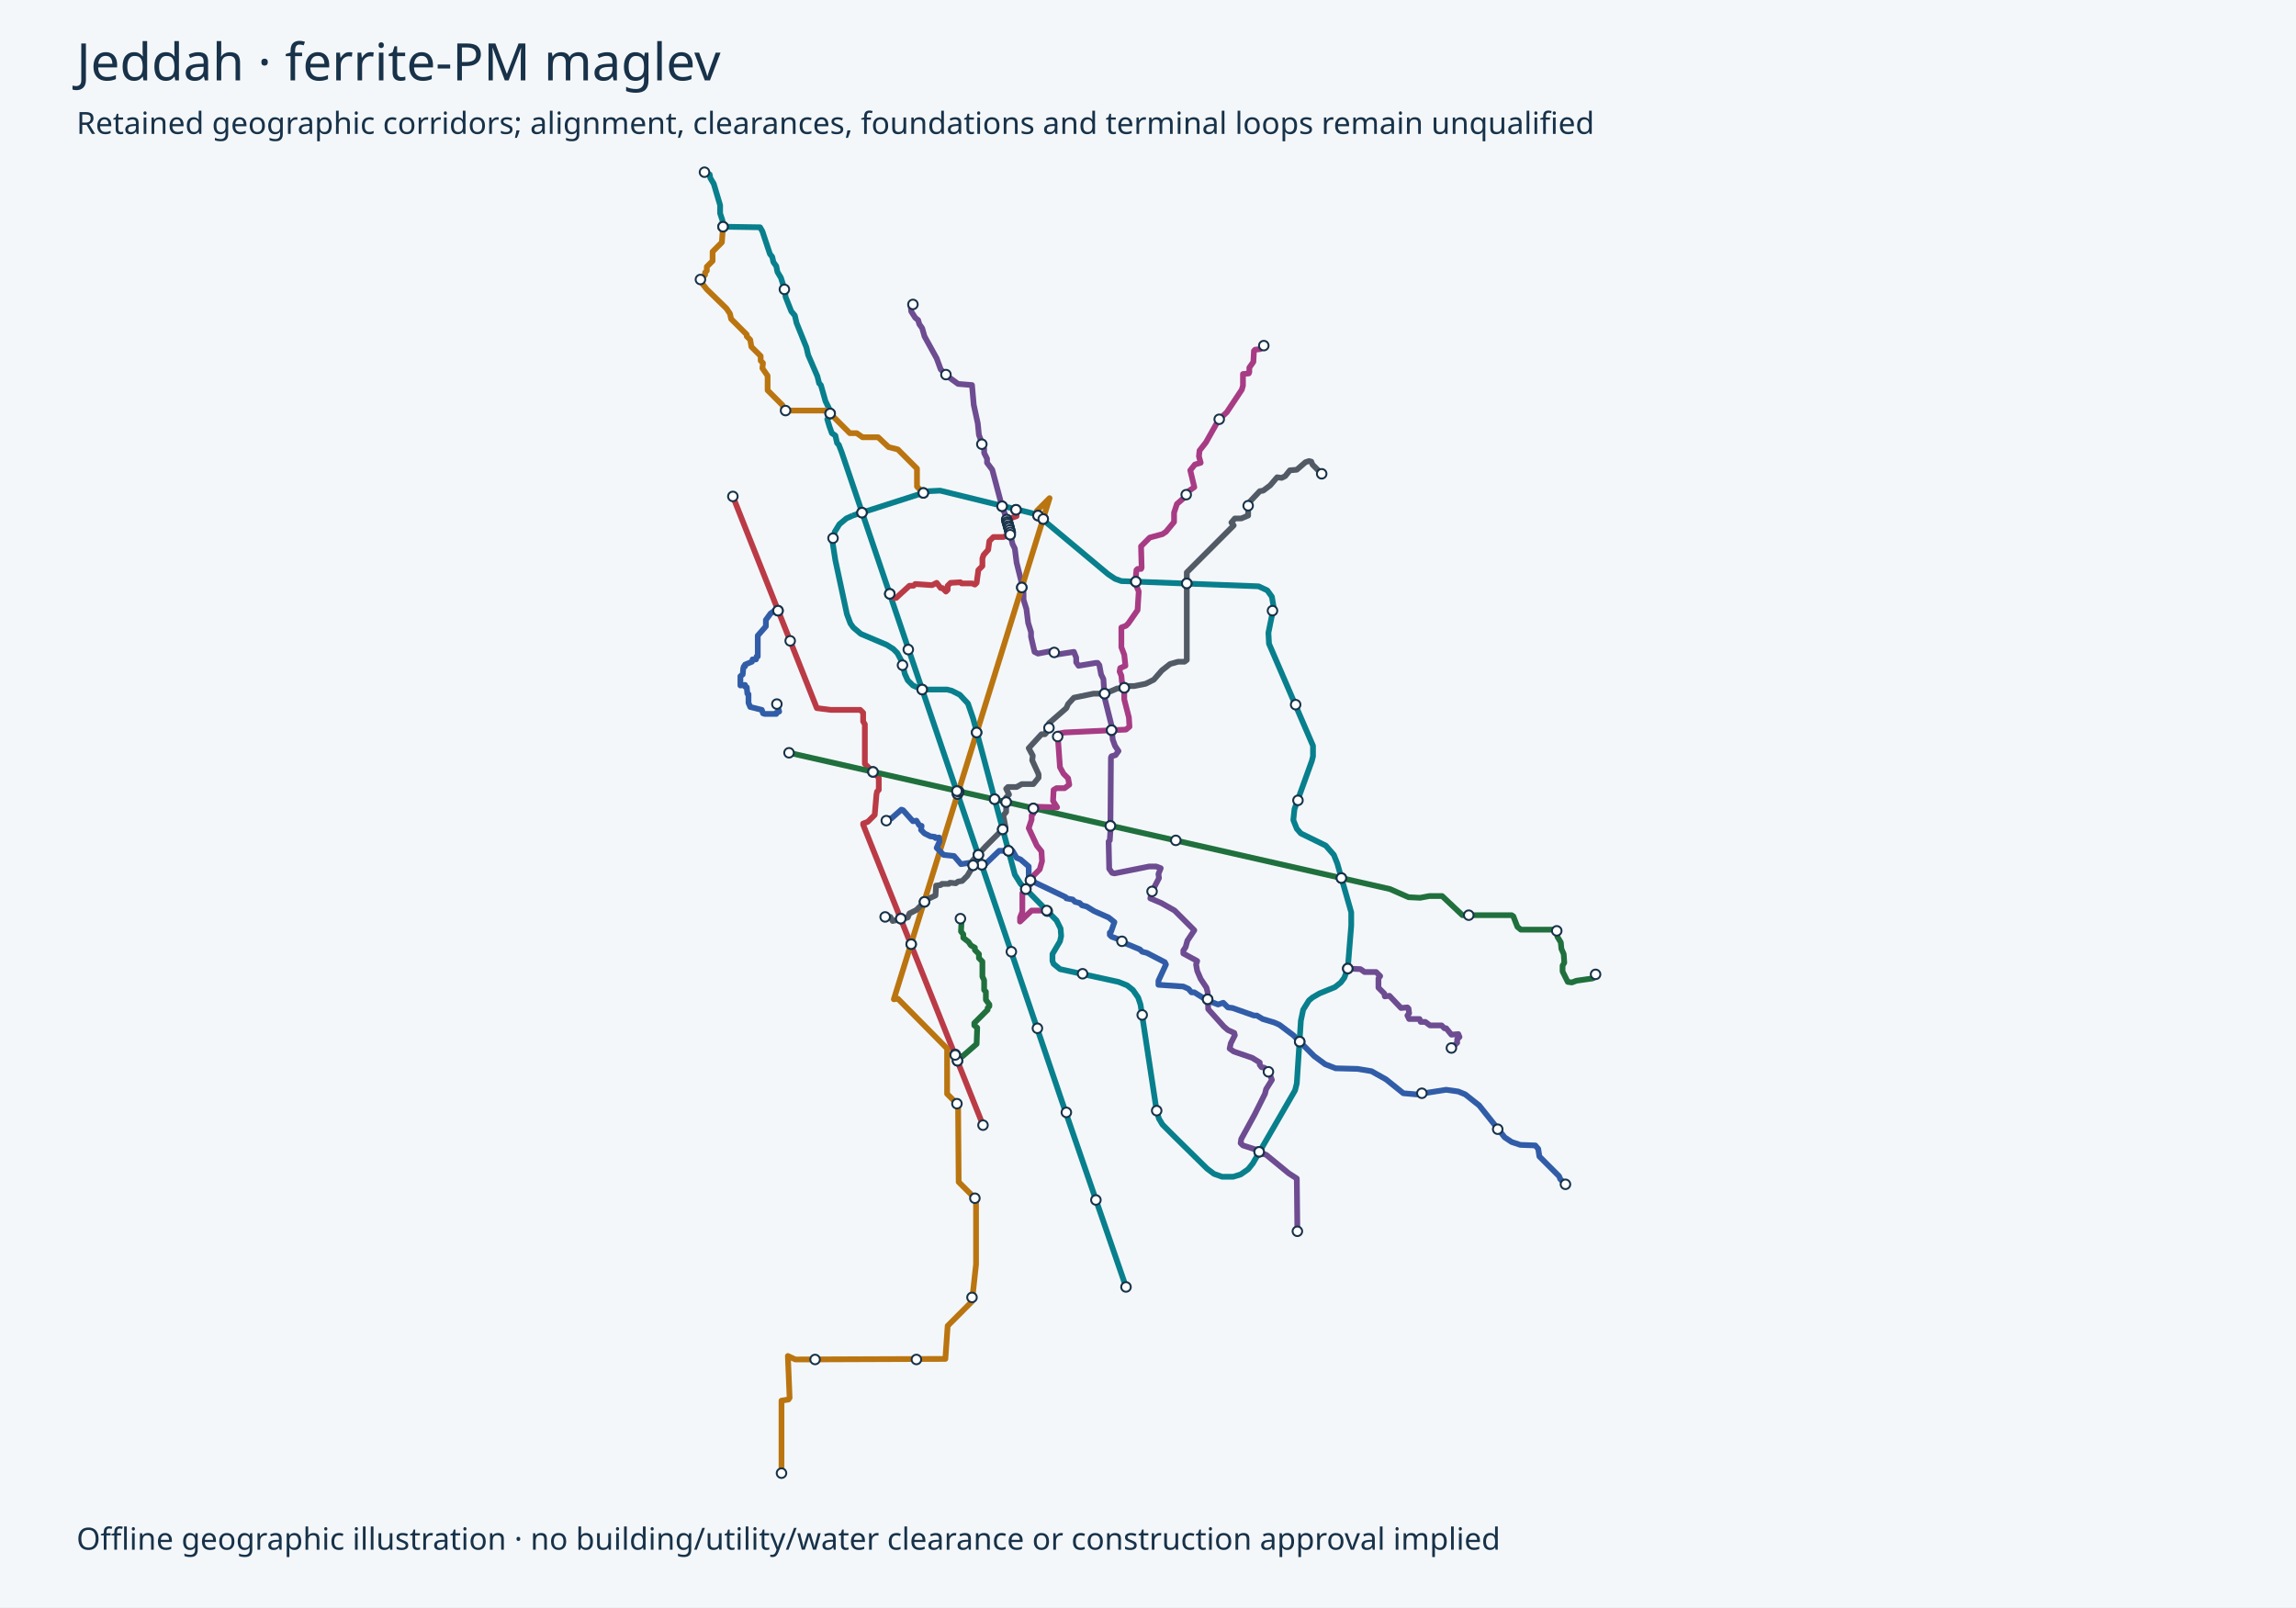
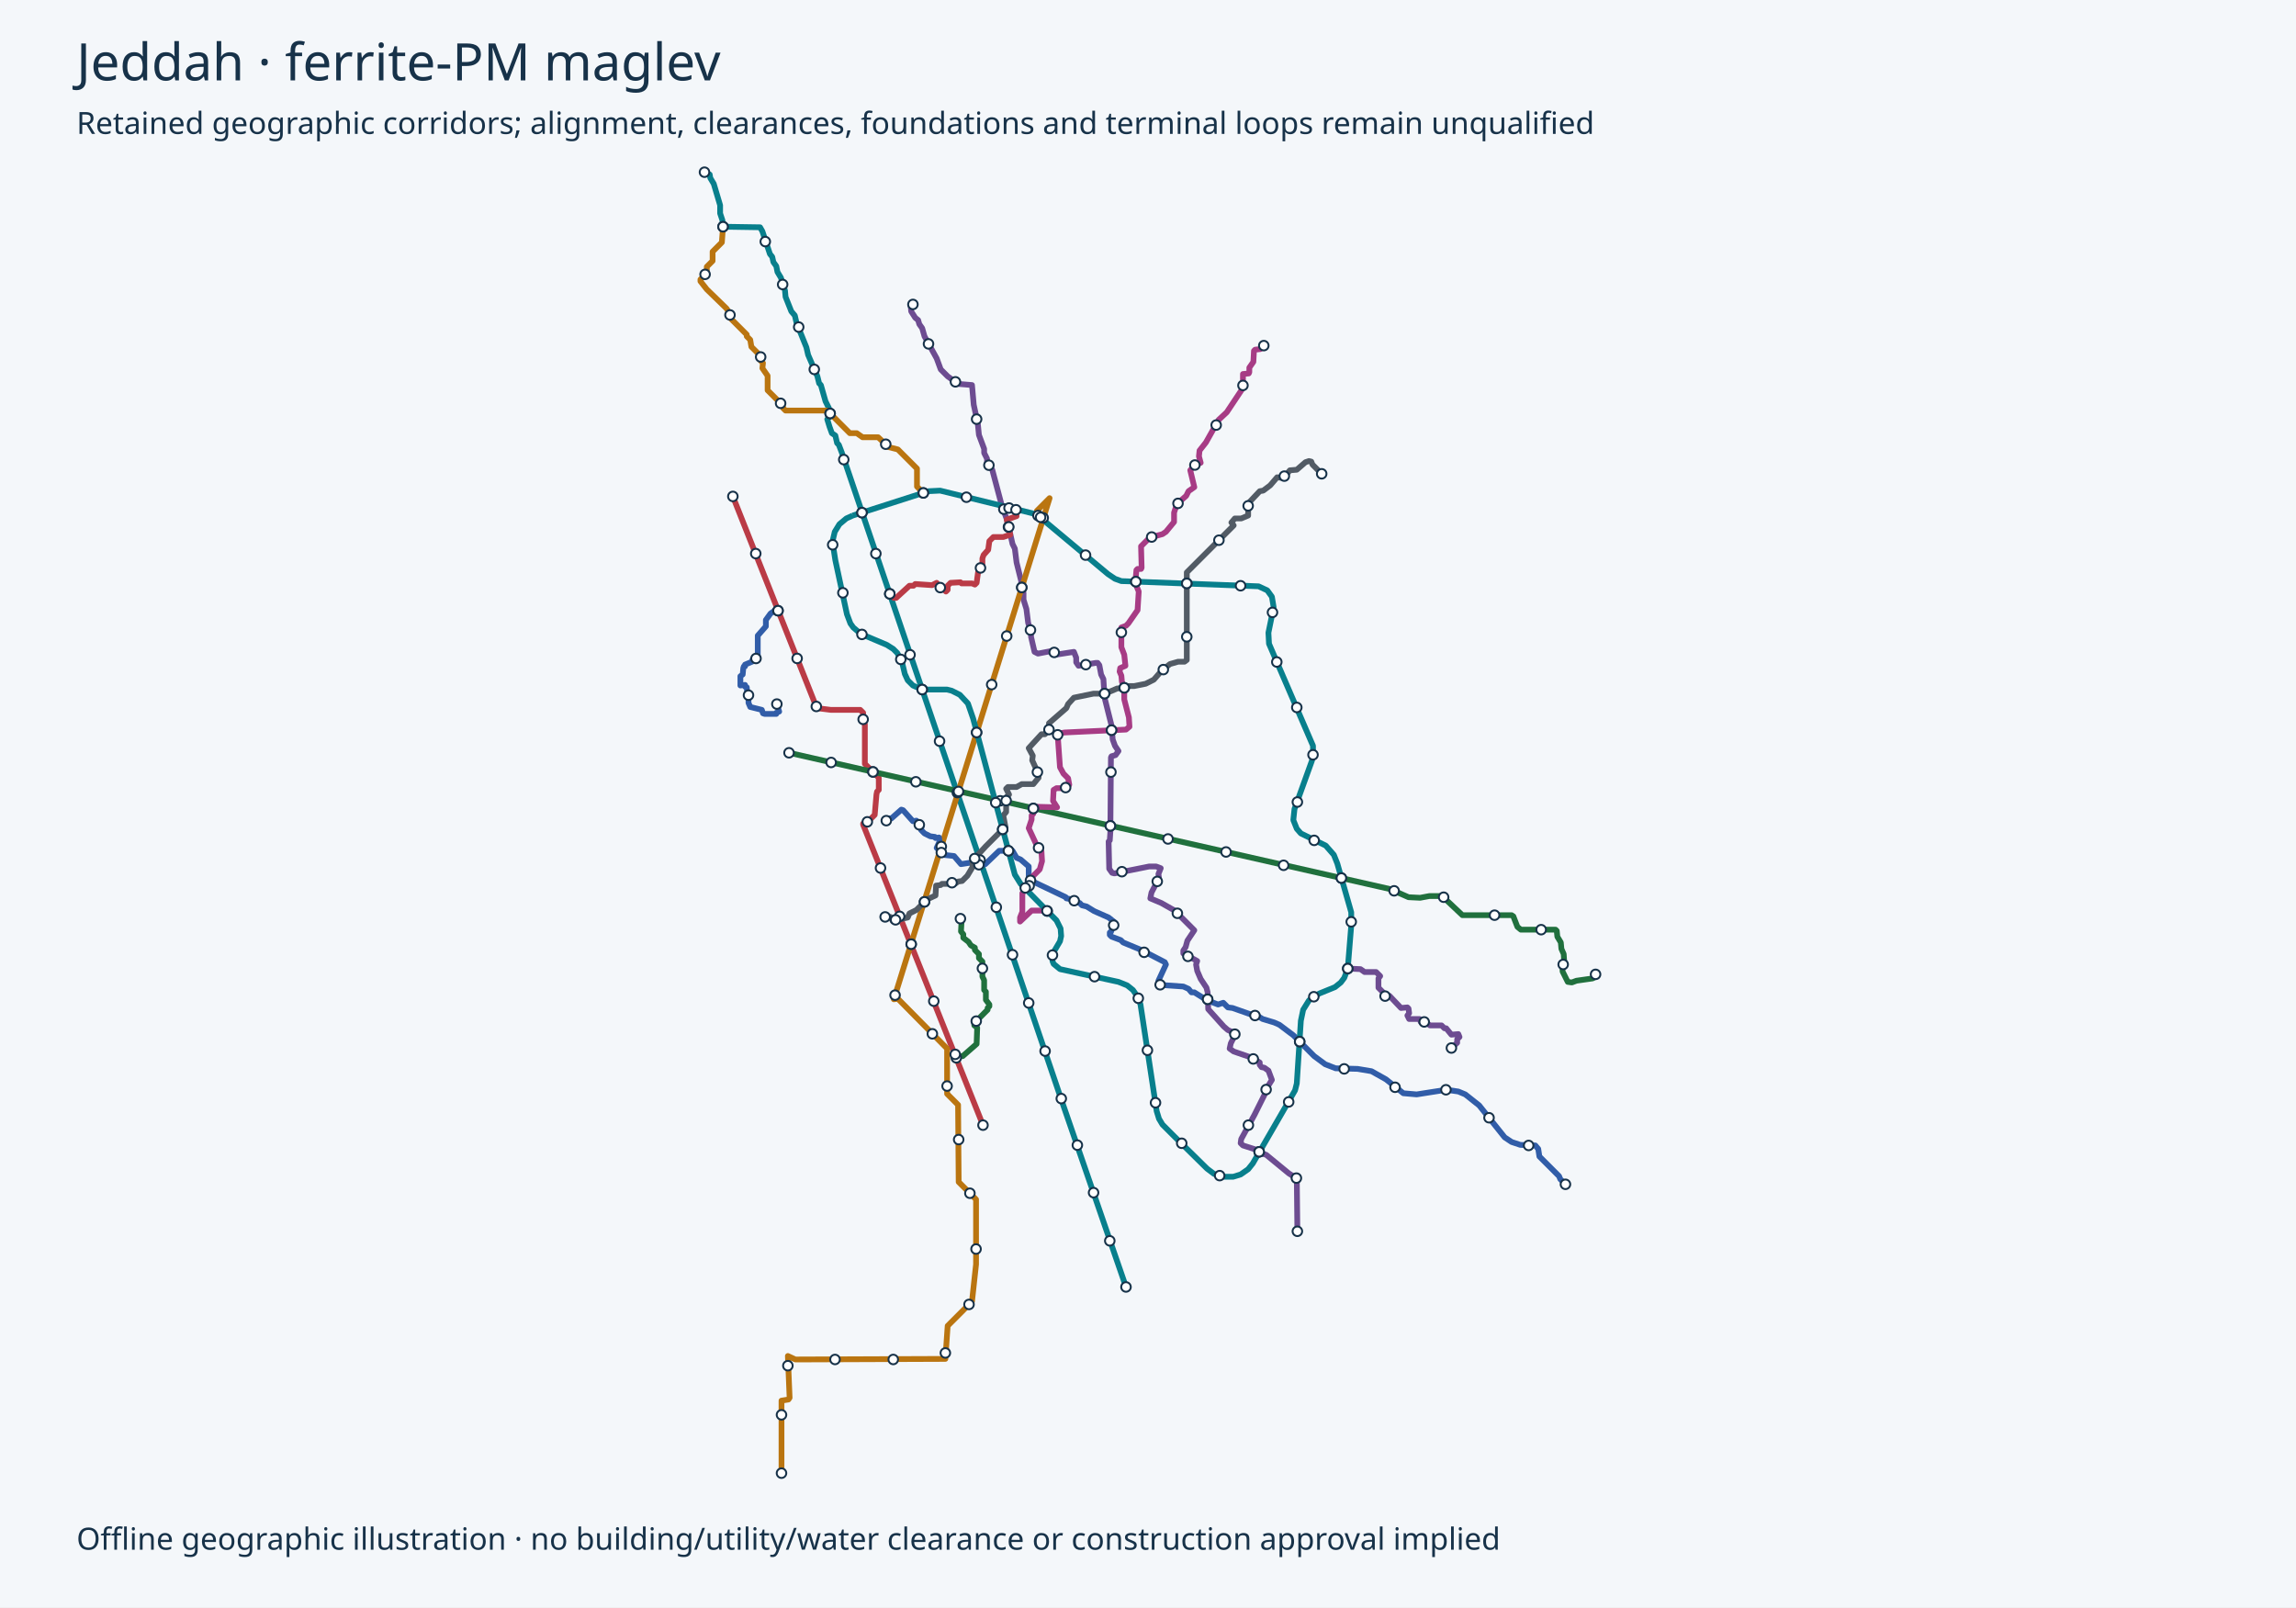
<svg xmlns="http://www.w3.org/2000/svg" width="1200" height="840" viewBox="0 0 1200 840" role="img">
  <rect width="1200" height="840" fill="#f4f7fa" />
  <g font-family="sans-serif" fill="#173249">
    <text x="40" y="42" font-size="27">Jeddah · ferrite-PM maglev</text>
    <text x="40" y="70" font-size="16">Retained geographic corridors; alignment, clearances, foundations and terminal loops remain unqualified</text>
  </g>
  <polyline points="588.50,672.68 554.91,575.37 439.92,236.43 438.41,232.49 437.50,231.58 436.59,227.64 434.78,226.42 433.57,223.09 432.36,219.15 433.87,217.63 433.26,213.39 431.45,209.75 429.03,201.26 428.12,200.35 427.21,196.71 422.37,185.50 421.46,181.56 416.32,168.82 415.41,164.88 413.59,162.76 410.57,155.18 410.27,151.85 408.15,145.18 406.33,142.14 405.73,139.11 404.21,136.99 403.61,134.26 402.40,132.75 398.46,120.92 397.25,118.80 377.89,118.50 377.58,115.16 376.37,111.52 376.37,107.28 373.04,96.06 371.23,93.03 370.93,91.21 368.20,90.00" stroke="#087f8c" fill="none" stroke-width="3" stroke-linejoin="round" />
  <polyline points="513.76,588.10 451.12,431.06 451.12,430.45 453.54,429.55 457.17,425.91 458.08,415.30 458.38,413.78 459.29,412.87 459.29,406.50 452.02,399.23 452.02,378.61 451.12,377.10 451.12,372.55 449.60,371.03 434.17,371.03 426.91,370.12 383.03,259.47" stroke="#ba3b46" fill="none" stroke-width="3" stroke-linejoin="round" />
  <polyline points="477.14,159.12 475.93,159.12 476.23,162.76 478.35,166.09 479.86,167.31 480.47,169.43 481.98,171.55 483.19,175.80 489.55,187.32 491.67,193.08 495.30,196.71 500.74,200.66 508.01,201.26 508.92,211.57 511.03,221.27 511.64,227.33 514.36,234.61 514.36,236.73 515.88,239.76 515.88,241.89 518.60,245.52 523.44,263.71 526.47,272.20 529.19,284.33 530.40,286.75 531.31,294.03 533.73,303.73 533.73,307.07 534.94,309.79 534.94,313.43 536.45,318.28 537.36,325.56 538.87,330.41 538.87,332.84 540.69,340.72 542.50,341.63 550.37,340.11 551.58,342.23 561.27,340.72 562.48,343.75 562.48,346.17 563.69,347.99 572.77,346.48 573.67,346.48 574.58,347.69 575.49,352.54 576.70,354.97 577.30,364.67 580.94,379.22 581.54,386.50 582.75,389.83 584.57,392.56 583.05,394.68 580.94,395.29 580.63,395.89 580.33,434.70 580.03,439.25 579.42,439.85 579.73,454.10 581.24,456.22 582.45,456.53 600.61,452.89 604.24,452.89 606.66,453.80 605.45,456.83 605.75,458.95 601.82,466.53 601.21,469.56 606.96,471.99 613.92,475.93 624.21,486.24 620.58,491.69 619.67,495.03 618.46,496.85 618.46,498.36 625.72,502.30 625.12,504.12 625.72,507.46 627.54,511.70 630.56,516.25 631.17,518.68 631.47,527.47 639.64,536.56 641.76,538.38 645.09,539.90 645.39,541.11 643.27,545.35 642.67,548.08 644.79,549.60 654.47,552.93 658.40,555.36 658.40,556.57 659.31,557.78 660.82,558.09 662.94,559.60 664.76,564.45 661.73,569.30 661.13,571.73 655.68,582.64 648.72,595.38 648.42,597.50 649.63,598.71 656.29,600.83 659.31,602.96 661.73,603.56 673.53,613.26 677.77,615.99 678.07,643.58" stroke="#6d4c91" fill="none" stroke-width="3" stroke-linejoin="round" />
  <polyline points="542.50,269.47 541.90,267.05 548.56,260.38 467.16,522.31 469.27,522.01 495.00,548.08 495.00,571.73 500.74,577.49 501.05,617.81 510.13,626.91 510.13,660.86 508.01,680.26 495.30,693.00 494.09,710.28 415.71,710.58 411.78,708.76 412.69,730.59 412.08,731.50 408.45,732.10 408.45,770.00" stroke="#ba7510" fill="none" stroke-width="3" stroke-linejoin="round" />
  <polyline points="833.92,509.28 833.92,510.49 832.40,511.40 823.93,512.61 821.51,513.52 819.39,513.22 816.67,507.76 816.67,504.73 817.57,503.21 817.27,498.67 816.06,495.94 815.76,492.60 813.94,489.57 813.64,486.54 813.04,485.93 794.88,485.93 793.06,484.42 790.95,478.96 790.04,478.35 764.32,478.35 753.72,468.35 747.07,468.35 742.23,469.26 736.17,468.96 726.49,464.71 412.38,393.47" stroke="#20703d" fill="none" stroke-width="3" stroke-linejoin="round" />
  <polyline points="818.18,619.02 815.46,616.30 814.85,614.78 804.56,604.47 803.96,600.53 802.44,598.71 794.58,598.41 790.04,596.89 786.41,594.47 773.09,577.79 765.83,572.03 762.20,570.52 755.84,569.61 740.41,572.03 733.45,571.43 724.37,564.15 716.81,559.91 709.54,558.69 698.04,558.39 692.60,556.27 686.85,552.02 675.95,541.11 668.69,535.65 665.97,534.44 659.92,532.62 656.89,530.80 655.38,530.80 644.18,526.86 641.76,526.56 639.34,524.13 636.62,525.04 632.68,523.53 631.47,522.31 629.05,521.71 624.21,518.68 622.70,518.68 621.18,516.86 618.46,515.64 605.45,514.73 605.45,512.61 609.38,504.12 608.78,502.91 599.39,498.06 596.97,497.45 595.76,496.24 586.99,492.60 585.78,491.39 580.94,489.57 580.03,488.66 580.03,487.45 580.63,487.15 582.45,481.99 579.42,479.57 571.86,476.23 567.92,473.81 565.50,473.20 564.29,471.99 561.87,471.38 560.66,470.17 557.33,469.56 557.03,468.96 538.57,460.16 537.66,459.26 537.66,452.89 533.43,449.25 531.31,448.34 529.19,444.70 522.23,444.70 514.97,451.68 510.43,452.59 508.92,452.59 508.01,450.77 502.26,451.68 498.63,447.43 493.18,446.83 489.55,443.19 491.06,439.85 490.76,437.73 488.94,438.03 488.64,437.43 486.22,437.12 483.19,435.61 481.38,433.79 481.68,431.67 480.47,431.36 478.96,428.94 477.14,429.24 472.00,423.48 471.09,423.18 465.94,427.73 464.43,427.73 463.22,428.94" stroke="#315da8" fill="none" stroke-width="3" stroke-linejoin="round" />
  <polyline points="660.52,180.65 658.71,182.47 655.98,182.77 655.38,183.37 655.07,189.14 652.96,192.17 652.96,194.59 652.65,195.20 649.63,195.50 649.63,201.56 649.02,203.69 641.15,215.51 636.92,219.45 630.26,231.28 626.93,235.52 626.63,238.55 627.54,241.89 624.51,242.80 622.09,245.83 624.21,254.62 621.18,256.74 619.97,259.17 615.13,263.41 613.62,267.96 613.62,272.81 609.38,277.96 607.57,279.18 600.91,280.99 596.37,285.54 596.67,296.76 596.37,297.37 594.55,297.37 593.95,297.97 593.65,301.31 593.65,305.55 595.16,309.19 594.55,318.89 589.71,325.86 588.50,327.08 586.08,327.98 586.08,338.29 587.59,342.23 588.20,347.99 585.47,349.21 585.17,351.03 586.08,353.15 586.38,356.48 587.59,358.60 587.59,365.58 590.01,374.98 590.32,379.83 588.50,381.34 556.42,382.86 553.10,383.46 552.79,384.07 554.00,401.05 555.82,404.38 558.24,406.81 558.85,410.14 556.42,411.96 552.19,411.96 550.67,412.87 550.37,418.63 552.49,421.97 540.69,421.66 540.08,422.27 540.08,425.30 539.18,426.21 539.18,428.33 537.66,432.88 541.90,441.98 544.32,445.01 544.62,450.16 543.41,454.40 539.78,458.04 538.27,460.47 538.27,462.59 534.33,466.83 534.33,476.54 533.12,479.57 533.12,481.69 539.18,475.93 547.65,475.93 547.35,476.23" stroke="#a73c85" fill="none" stroke-width="3" stroke-linejoin="round" />
  <polyline points="690.78,247.65 685.94,242.80 685.34,241.28 684.12,240.98 682.31,241.58 677.77,245.52 674.14,245.83 671.72,248.86 669.90,249.77 667.48,249.47 663.85,253.71 660.22,256.44 658.40,256.74 653.26,262.20 652.35,263.41 652.35,269.47 648.72,270.99 645.39,270.99 643.58,273.11 644.79,274.63 620.27,299.18 620.27,344.96 619.06,345.87 615.74,345.87 611.50,347.08 607.26,350.42 603.03,355.27 598.79,357.39 592.74,358.60 589.71,358.60 587.29,359.82 583.96,359.82 577.61,362.55 571.55,362.55 561.27,364.67 558.24,368.00 557.33,370.12 548.25,378.01 548.25,381.34 546.74,382.25 546.74,383.16 546.14,383.77 544.32,383.77 537.66,391.04 539.78,394.98 539.48,397.41 542.81,404.69 542.81,406.50 540.08,409.84 534.03,409.84 531.31,411.36 526.77,411.36 525.86,412.26 527.37,415.30 525.86,416.81 525.86,424.39 524.35,426.21 525.56,432.58 524.65,432.88 515.27,442.28 508.31,449.86 508.31,453.19 505.59,457.74 502.86,460.47 500.74,460.77 499.53,461.68 496.51,461.38 495.90,461.98 492.27,461.98 491.67,462.59 489.25,462.89 488.94,468.05 484.40,470.17 478.96,475.63 475.33,477.45 474.42,479.57 466.55,481.39 465.34,479.26 462.62,479.26" stroke="#525b65" fill="none" stroke-width="3" stroke-linejoin="round" />
  <polyline points="445.67,269.47 485.31,256.74 491.36,256.44 539.48,268.26 542.50,269.47 579.12,300.09 582.75,302.52 586.08,303.73 657.80,306.46 662.34,308.58 664.76,311.92 665.67,317.37 662.94,330.71 663.24,336.47 686.24,389.83 686.24,395.29 685.64,397.71 676.56,422.88 675.95,428.64 677.77,433.18 679.89,435.61 692.90,441.98 697.14,446.83 698.95,451.37 706.22,476.84 706.22,483.81 704.40,506.25 702.58,511.10 700.77,513.52 697.74,515.95 689.57,519.28 685.94,521.40 684.12,522.92 681.10,527.77 679.89,533.53 677.77,566.27 676.86,569.91 654.77,608.11 652.35,611.14 648.42,613.87 644.48,615.08 638.73,615.08 634.50,613.57 630.87,610.84 613.92,594.16 607.57,587.80 605.75,584.77 604.54,580.82 596.07,525.04 594.86,521.40 592.13,517.46 589.11,515.04 584.57,513.22 554.00,506.55 550.67,503.82 550.07,502.30 550.07,498.67 554.00,492.00 554.61,489.27 554.31,485.33 552.19,481.08 533.43,461.98 530.40,457.13 508.61,375.58 505.89,367.70 501.65,363.15 497.42,361.03 495.00,360.42 481.98,360.42 477.14,358.30 474.42,355.57 472.90,352.24 471.39,345.87 468.97,341.32 466.85,339.20 463.52,337.08 449.91,331.32 445.97,327.98 444.46,325.86 442.64,321.01 436.59,292.82 435.08,283.12 436.29,277.96 438.71,274.02 442.34,270.99 445.67,269.47" stroke="#087f8c" fill="none" stroke-width="3" stroke-linejoin="round" />
  <polyline points="531.01,266.44 531.31,269.78 526.16,271.60 527.98,279.48 524.35,280.69 519.20,280.69 517.09,282.81 516.48,287.36 514.06,290.09 513.45,291.91 513.45,295.85 511.34,297.97 510.43,304.64 509.52,305.55 508.01,304.94 502.56,304.94 501.96,304.34 496.81,304.64 495.30,306.16 495.30,308.28 494.39,309.19 492.57,307.37 491.67,307.37 489.55,304.64 487.13,305.85 478.35,305.25 477.44,306.16 475.33,306.16 468.37,312.52 467.16,312.52 465.04,310.40" stroke="#ba3b46" fill="none" stroke-width="3" stroke-linejoin="round" />
  <polyline points="704.40,506.25 711.06,506.55 713.18,508.07 719.23,508.07 721.35,510.19 720.44,511.40 720.44,516.25 723.46,519.28 723.77,520.80 726.19,520.49 732.24,526.86 735.57,526.56 736.17,527.16 736.48,529.59 735.57,530.80 736.48,532.62 741.92,532.62 742.53,534.14 744.95,534.14 747.37,535.96 753.42,535.96 754.94,537.47 755.84,537.47 758.57,540.81 762.20,540.50 762.80,542.02 761.59,543.23 761.59,545.05 758.57,547.78" stroke="#6d4c91" fill="none" stroke-width="3" stroke-linejoin="round" />
  <polyline points="377.89,118.50 377.28,126.68 372.44,131.53 372.44,136.38 369.41,139.42 369.41,141.54 368.51,142.45 368.51,143.66 366.08,146.09 366.08,147.00 369.41,151.24 379.70,161.24 381.52,163.97 382.12,166.70 390.29,174.89 390.29,175.80 392.11,177.61 392.71,181.25 397.56,186.10 397.56,188.53 398.77,189.74 398.46,192.47 401.19,196.41 401.19,203.99 409.05,211.87 409.36,213.39 410.57,214.60 432.36,214.60 444.16,226.42 447.79,226.42 450.81,228.55 458.98,228.55 464.43,233.70 469.27,234.91 479.26,244.92 479.26,254.32 482.59,257.65" stroke="#ba7510" fill="none" stroke-width="3" stroke-linejoin="round" />
  <polyline points="499.23,551.11 498.93,552.63 500.14,554.45 501.65,552.02 503.17,552.02 510.43,545.66 510.73,537.17 509.22,535.96 509.22,534.74 516.18,527.77 516.18,526.86 517.09,525.95 517.09,525.04 515.27,522.62 515.27,518.37 514.36,517.46 514.36,512.31 513.45,510.49 513.45,502.61 511.64,500.79 511.64,498.67 509.52,496.54 509.52,495.33 507.40,494.12 506.19,492.30 503.47,490.18 503.47,488.36 502.26,486.84 502.56,481.39 501.96,480.17" stroke="#20703d" fill="none" stroke-width="3" stroke-linejoin="round" />
  <polyline points="406.63,319.19 405.73,319.80 404.82,319.19 402.70,320.71 400.28,324.04 400.28,327.38 396.04,332.23 396.04,343.14 395.44,343.14 395.13,344.66 393.32,344.66 393.02,345.87 389.39,347.39 389.39,348.30 388.78,348.30 388.48,349.21 388.17,352.54 386.96,353.45 386.96,358.30 389.39,358.00 389.39,358.91 390.29,359.21 390.60,362.55 391.20,362.85 391.20,367.40 392.11,369.52 398.16,371.03 398.77,372.85 399.67,373.16 405.73,373.16 405.73,372.55 407.24,371.94 406.03,368.00" stroke="#315da8" fill="none" stroke-width="3" stroke-linejoin="round" />
  <circle cx="588.50" cy="672.68" r="2.5" fill="white" stroke="#173249" />
-   <circle cx="572.77" cy="627.21" r="2.5" fill="white" stroke="#173249" />
-   <circle cx="557.33" cy="581.43" r="2.5" fill="white" stroke="#173249" />
-   <circle cx="542.20" cy="537.47" r="2.5" fill="white" stroke="#173249" />
-   <circle cx="528.58" cy="497.45" r="2.5" fill="white" stroke="#173249" />
-   <circle cx="513.15" cy="451.98" r="2.5" fill="white" stroke="#173249" />
-   <circle cx="511.34" cy="446.83" r="2.5" fill="white" stroke="#173249" />
-   <circle cx="500.44" cy="414.99" r="2.5" fill="white" stroke="#173249" />
-   <circle cx="500.14" cy="413.48" r="2.5" fill="white" stroke="#173249" />
+   <circle cx="580.03" cy="648.56" r="2.5" fill="white" stroke="#173249" />
+   <circle cx="571.55" cy="623.38" r="2.5" fill="white" stroke="#173249" />
+   <circle cx="563.08" cy="598.55" r="2.5" fill="white" stroke="#173249" />
+   <circle cx="554.68" cy="574.22" r="2.5" fill="white" stroke="#173249" />
+   <circle cx="546.22" cy="549.38" r="2.5" fill="white" stroke="#173249" />
+   <circle cx="537.66" cy="524.23" r="2.5" fill="white" stroke="#173249" />
+   <circle cx="529.19" cy="499.04" r="2.5" fill="white" stroke="#173249" />
+   <circle cx="520.72" cy="474.21" r="2.5" fill="white" stroke="#173249" />
+   <circle cx="512.24" cy="449.55" r="2.5" fill="white" stroke="#173249" />
+   <circle cx="500.34" cy="414.29" r="2.5" fill="white" stroke="#173249" />
+   <circle cx="491.06" cy="387.40" r="2.5" fill="white" stroke="#173249" />
  <circle cx="481.98" cy="360.42" r="2.5" fill="white" stroke="#173249" />
-   <circle cx="474.72" cy="339.51" r="2.5" fill="white" stroke="#173249" />
+   <circle cx="475.63" cy="342.23" r="2.5" fill="white" stroke="#173249" />
  <circle cx="465.04" cy="310.40" r="2.5" fill="white" stroke="#173249" />
+   <circle cx="457.77" cy="289.36" r="2.5" fill="white" stroke="#173249" />
  <circle cx="450.51" cy="267.96" r="2.5" fill="white" stroke="#173249" />
+   <circle cx="440.99" cy="240.23" r="2.5" fill="white" stroke="#173249" />
  <circle cx="433.87" cy="216.12" r="2.5" fill="white" stroke="#173249" />
-   <circle cx="409.96" cy="151.24" r="2.5" fill="white" stroke="#173249" />
+   <circle cx="425.58" cy="193.08" r="2.5" fill="white" stroke="#173249" />
+   <circle cx="417.44" cy="170.95" r="2.5" fill="white" stroke="#173249" />
+   <circle cx="409.05" cy="148.70" r="2.5" fill="white" stroke="#173249" />
+   <circle cx="399.98" cy="126.27" r="2.5" fill="white" stroke="#173249" />
  <circle cx="377.89" cy="118.50" r="2.5" fill="white" stroke="#173249" />
  <circle cx="368.20" cy="90.00" r="2.5" fill="white" stroke="#173249" />
-   <circle cx="531.01" cy="266.44" r="2.5" fill="white" stroke="#173249" />
-   <circle cx="526.16" cy="271.60" r="2.5" fill="white" stroke="#173249" />
-   <circle cx="526.47" cy="272.81" r="2.5" fill="white" stroke="#173249" />
-   <circle cx="526.77" cy="273.72" r="2.5" fill="white" stroke="#173249" />
-   <circle cx="527.07" cy="274.93" r="2.5" fill="white" stroke="#173249" />
-   <circle cx="527.37" cy="275.84" r="2.5" fill="white" stroke="#173249" />
-   <circle cx="527.68" cy="277.05" r="2.5" fill="white" stroke="#173249" />
-   <circle cx="527.98" cy="278.27" r="2.5" fill="white" stroke="#173249" />
-   <circle cx="527.98" cy="279.48" r="2.5" fill="white" stroke="#173249" />
-   <circle cx="465.04" cy="310.40" r="2.5" fill="white" stroke="#173249" />
-   <circle cx="704.40" cy="506.25" r="2.5" fill="white" stroke="#173249" />
-   <circle cx="758.57" cy="547.78" r="2.5" fill="white" stroke="#173249" />
-   <circle cx="377.89" cy="118.50" r="2.5" fill="white" stroke="#173249" />
-   <circle cx="366.08" cy="146.09" r="2.5" fill="white" stroke="#173249" />
-   <circle cx="410.57" cy="214.60" r="2.5" fill="white" stroke="#173249" />
-   <circle cx="433.87" cy="216.12" r="2.5" fill="white" stroke="#173249" />
-   <circle cx="482.59" cy="257.65" r="2.5" fill="white" stroke="#173249" />
-   <circle cx="499.23" cy="551.11" r="2.5" fill="white" stroke="#173249" />
-   <circle cx="500.44" cy="554.45" r="2.5" fill="white" stroke="#173249" />
-   <circle cx="501.96" cy="480.17" r="2.5" fill="white" stroke="#173249" />
+   <circle cx="513.76" cy="588.10" r="2.5" fill="white" stroke="#173249" />
+   <circle cx="499.80" cy="552.90" r="2.5" fill="white" stroke="#173249" />
+   <circle cx="488.04" cy="523.29" r="2.5" fill="white" stroke="#173249" />
+   <circle cx="476.23" cy="493.51" r="2.5" fill="white" stroke="#173249" />
+   <circle cx="470.18" cy="478.96" r="2.5" fill="white" stroke="#173249" />
+   <circle cx="460.20" cy="453.70" r="2.5" fill="white" stroke="#173249" />
+   <circle cx="453.31" cy="429.55" r="2.5" fill="white" stroke="#173249" />
+   <circle cx="456.26" cy="403.47" r="2.5" fill="white" stroke="#173249" />
+   <circle cx="451.12" cy="375.99" r="2.5" fill="white" stroke="#173249" />
+   <circle cx="426.65" cy="369.26" r="2.5" fill="white" stroke="#173249" />
+   <circle cx="416.62" cy="344.15" r="2.5" fill="white" stroke="#173249" />
  <circle cx="406.63" cy="319.19" r="2.5" fill="white" stroke="#173249" />
-   <circle cx="406.03" cy="368.00" r="2.5" fill="white" stroke="#173249" />
-   <circle cx="513.76" cy="588.10" r="2.5" fill="white" stroke="#173249" />
-   <circle cx="500.44" cy="554.45" r="2.5" fill="white" stroke="#173249" />
-   <circle cx="499.23" cy="551.42" r="2.5" fill="white" stroke="#173249" />
-   <circle cx="476.23" cy="493.51" r="2.5" fill="white" stroke="#173249" />
-   <circle cx="470.79" cy="480.17" r="2.5" fill="white" stroke="#173249" />
-   <circle cx="456.26" cy="403.47" r="2.5" fill="white" stroke="#173249" />
-   <circle cx="412.99" cy="334.96" r="2.5" fill="white" stroke="#173249" />
-   <circle cx="406.63" cy="319.19" r="2.5" fill="white" stroke="#173249" />
+   <circle cx="395.00" cy="289.35" r="2.5" fill="white" stroke="#173249" />
  <circle cx="383.03" cy="259.47" r="2.5" fill="white" stroke="#173249" />
  <circle cx="477.14" cy="159.12" r="2.5" fill="white" stroke="#173249" />
-   <circle cx="513.15" cy="232.18" r="2.5" fill="white" stroke="#173249" />
-   <circle cx="523.74" cy="264.62" r="2.5" fill="white" stroke="#173249" />
-   <circle cx="526.16" cy="271.60" r="2.5" fill="white" stroke="#173249" />
-   <circle cx="526.47" cy="272.81" r="2.5" fill="white" stroke="#173249" />
-   <circle cx="526.77" cy="273.72" r="2.5" fill="white" stroke="#173249" />
-   <circle cx="527.07" cy="274.93" r="2.5" fill="white" stroke="#173249" />
-   <circle cx="527.37" cy="275.84" r="2.5" fill="white" stroke="#173249" />
-   <circle cx="527.68" cy="277.05" r="2.5" fill="white" stroke="#173249" />
-   <circle cx="527.98" cy="278.27" r="2.5" fill="white" stroke="#173249" />
-   <circle cx="527.98" cy="279.48" r="2.5" fill="white" stroke="#173249" />
+   <circle cx="485.28" cy="179.74" r="2.5" fill="white" stroke="#173249" />
+   <circle cx="499.36" cy="199.58" r="2.5" fill="white" stroke="#173249" />
+   <circle cx="510.43" cy="219.08" r="2.5" fill="white" stroke="#173249" />
+   <circle cx="516.85" cy="243.16" r="2.5" fill="white" stroke="#173249" />
+   <circle cx="524.65" cy="266.14" r="2.5" fill="white" stroke="#173249" />
+   <circle cx="527.07" cy="275.46" r="2.5" fill="white" stroke="#173249" />
  <circle cx="534.03" cy="307.07" r="2.5" fill="white" stroke="#173249" />
-   <circle cx="550.98" cy="341.02" r="2.5" fill="white" stroke="#173249" />
+   <circle cx="538.57" cy="329.31" r="2.5" fill="white" stroke="#173249" />
+   <circle cx="550.98" cy="341.01" r="2.5" fill="white" stroke="#173249" />
+   <circle cx="567.50" cy="347.39" r="2.5" fill="white" stroke="#173249" />
  <circle cx="577.30" cy="362.55" r="2.5" fill="white" stroke="#173249" />
  <circle cx="580.94" cy="381.65" r="2.5" fill="white" stroke="#173249" />
+   <circle cx="580.63" cy="403.56" r="2.5" fill="white" stroke="#173249" />
  <circle cx="580.33" cy="431.67" r="2.5" fill="white" stroke="#173249" />
-   <circle cx="602.12" cy="465.93" r="2.5" fill="white" stroke="#173249" />
+   <circle cx="586.36" cy="455.62" r="2.5" fill="white" stroke="#173249" />
+   <circle cx="604.84" cy="460.69" r="2.5" fill="white" stroke="#173249" />
+   <circle cx="615.35" cy="477.37" r="2.5" fill="white" stroke="#173249" />
+   <circle cx="620.85" cy="499.88" r="2.5" fill="white" stroke="#173249" />
  <circle cx="631.17" cy="522.31" r="2.5" fill="white" stroke="#173249" />
-   <circle cx="662.94" cy="560.21" r="2.5" fill="white" stroke="#173249" />
+   <circle cx="645.39" cy="540.56" r="2.5" fill="white" stroke="#173249" />
+   <circle cx="655.02" cy="553.49" r="2.5" fill="white" stroke="#173249" />
+   <circle cx="661.73" cy="569.51" r="2.5" fill="white" stroke="#173249" />
+   <circle cx="652.47" cy="588.10" r="2.5" fill="white" stroke="#173249" />
  <circle cx="658.10" cy="602.05" r="2.5" fill="white" stroke="#173249" />
+   <circle cx="677.56" cy="615.78" r="2.5" fill="white" stroke="#173249" />
  <circle cx="678.07" cy="643.58" r="2.5" fill="white" stroke="#173249" />
  <circle cx="542.50" cy="269.47" r="2.5" fill="white" stroke="#173249" />
-   <circle cx="545.23" cy="271.29" r="2.5" fill="white" stroke="#173249" />
+   <circle cx="545.23" cy="270.69" r="2.5" fill="white" stroke="#173249" />
  <circle cx="534.03" cy="307.07" r="2.5" fill="white" stroke="#173249" />
+   <circle cx="526.16" cy="332.45" r="2.5" fill="white" stroke="#173249" />
+   <circle cx="518.30" cy="357.83" r="2.5" fill="white" stroke="#173249" />
  <circle cx="510.43" cy="382.86" r="2.5" fill="white" stroke="#173249" />
-   <circle cx="501.05" cy="413.78" r="2.5" fill="white" stroke="#173249" />
-   <circle cx="500.44" cy="414.99" r="2.5" fill="white" stroke="#173249" />
+   <circle cx="500.74" cy="414.08" r="2.5" fill="white" stroke="#173249" />
+   <circle cx="491.97" cy="442.47" r="2.5" fill="white" stroke="#173249" />
  <circle cx="483.19" cy="471.38" r="2.5" fill="white" stroke="#173249" />
  <circle cx="476.23" cy="493.51" r="2.5" fill="white" stroke="#173249" />
-   <circle cx="500.14" cy="576.88" r="2.5" fill="white" stroke="#173249" />
-   <circle cx="509.52" cy="626.30" r="2.5" fill="white" stroke="#173249" />
-   <circle cx="508.01" cy="678.14" r="2.5" fill="white" stroke="#173249" />
-   <circle cx="478.96" cy="710.58" r="2.5" fill="white" stroke="#173249" />
-   <circle cx="426.00" cy="710.58" r="2.5" fill="white" stroke="#173249" />
+   <circle cx="467.80" cy="520.15" r="2.5" fill="white" stroke="#173249" />
+   <circle cx="487.29" cy="540.36" r="2.5" fill="white" stroke="#173249" />
+   <circle cx="495.00" cy="567.66" r="2.5" fill="white" stroke="#173249" />
+   <circle cx="501.05" cy="595.64" r="2.5" fill="white" stroke="#173249" />
+   <circle cx="506.92" cy="623.69" r="2.5" fill="white" stroke="#173249" />
+   <circle cx="510.13" cy="652.85" r="2.5" fill="white" stroke="#173249" />
+   <circle cx="506.46" cy="681.81" r="2.5" fill="white" stroke="#173249" />
+   <circle cx="494.09" cy="707.17" r="2.5" fill="white" stroke="#173249" />
+   <circle cx="466.86" cy="710.58" r="2.5" fill="white" stroke="#173249" />
+   <circle cx="436.42" cy="710.58" r="2.5" fill="white" stroke="#173249" />
+   <circle cx="411.78" cy="713.83" r="2.5" fill="white" stroke="#173249" />
+   <circle cx="408.45" cy="739.51" r="2.5" fill="white" stroke="#173249" />
  <circle cx="408.45" cy="770.00" r="2.5" fill="white" stroke="#173249" />
  <circle cx="833.92" cy="509.28" r="2.5" fill="white" stroke="#173249" />
-   <circle cx="813.64" cy="486.54" r="2.5" fill="white" stroke="#173249" />
-   <circle cx="767.64" cy="478.35" r="2.5" fill="white" stroke="#173249" />
+   <circle cx="816.99" cy="504.12" r="2.5" fill="white" stroke="#173249" />
+   <circle cx="805.48" cy="485.93" r="2.5" fill="white" stroke="#173249" />
+   <circle cx="781.13" cy="478.35" r="2.5" fill="white" stroke="#173249" />
+   <circle cx="754.52" cy="468.96" r="2.5" fill="white" stroke="#173249" />
+   <circle cx="728.64" cy="465.62" r="2.5" fill="white" stroke="#173249" />
  <circle cx="701.07" cy="458.95" r="2.5" fill="white" stroke="#173249" />
-   <circle cx="614.53" cy="439.25" r="2.5" fill="white" stroke="#173249" />
+   <circle cx="670.87" cy="452.28" r="2.5" fill="white" stroke="#173249" />
+   <circle cx="640.79" cy="445.31" r="2.5" fill="white" stroke="#173249" />
+   <circle cx="610.46" cy="438.51" r="2.5" fill="white" stroke="#173249" />
  <circle cx="580.33" cy="431.67" r="2.5" fill="white" stroke="#173249" />
  <circle cx="540.08" cy="422.57" r="2.5" fill="white" stroke="#173249" />
-   <circle cx="525.86" cy="419.24" r="2.5" fill="white" stroke="#173249" />
-   <circle cx="519.81" cy="417.72" r="2.5" fill="white" stroke="#173249" />
-   <circle cx="501.05" cy="413.78" r="2.5" fill="white" stroke="#173249" />
-   <circle cx="500.14" cy="413.48" r="2.5" fill="white" stroke="#173249" />
+   <circle cx="522.76" cy="418.56" r="2.5" fill="white" stroke="#173249" />
+   <circle cx="500.95" cy="413.68" r="2.5" fill="white" stroke="#173249" />
+   <circle cx="478.67" cy="408.63" r="2.5" fill="white" stroke="#173249" />
  <circle cx="456.26" cy="403.47" r="2.5" fill="white" stroke="#173249" />
+   <circle cx="434.39" cy="398.53" r="2.5" fill="white" stroke="#173249" />
  <circle cx="412.38" cy="393.47" r="2.5" fill="white" stroke="#173249" />
  <circle cx="818.18" cy="619.02" r="2.5" fill="white" stroke="#173249" />
-   <circle cx="782.78" cy="590.22" r="2.5" fill="white" stroke="#173249" />
-   <circle cx="743.13" cy="571.43" r="2.5" fill="white" stroke="#173249" />
+   <circle cx="798.94" cy="598.71" r="2.5" fill="white" stroke="#173249" />
+   <circle cx="778.24" cy="584.23" r="2.5" fill="white" stroke="#173249" />
+   <circle cx="755.72" cy="569.61" r="2.5" fill="white" stroke="#173249" />
+   <circle cx="729.12" cy="568.30" r="2.5" fill="white" stroke="#173249" />
+   <circle cx="702.53" cy="558.69" r="2.5" fill="white" stroke="#173249" />
  <circle cx="679.28" cy="544.44" r="2.5" fill="white" stroke="#173249" />
+   <circle cx="655.92" cy="530.80" r="2.5" fill="white" stroke="#173249" />
  <circle cx="631.17" cy="522.31" r="2.5" fill="white" stroke="#173249" />
-   <circle cx="586.38" cy="492.00" r="2.5" fill="white" stroke="#173249" />
+   <circle cx="606.35" cy="514.73" r="2.5" fill="white" stroke="#173249" />
+   <circle cx="597.97" cy="497.76" r="2.5" fill="white" stroke="#173249" />
+   <circle cx="582.06" cy="483.60" r="2.5" fill="white" stroke="#173249" />
+   <circle cx="561.43" cy="470.78" r="2.5" fill="white" stroke="#173249" />
  <circle cx="538.57" cy="460.16" r="2.5" fill="white" stroke="#173249" />
  <circle cx="527.07" cy="444.70" r="2.5" fill="white" stroke="#173249" />
-   <circle cx="513.15" cy="451.98" r="2.5" fill="white" stroke="#173249" />
-   <circle cx="508.61" cy="452.28" r="2.5" fill="white" stroke="#173249" />
+   <circle cx="511.64" cy="451.98" r="2.5" fill="white" stroke="#173249" />
+   <circle cx="491.99" cy="445.63" r="2.5" fill="white" stroke="#173249" />
+   <circle cx="480.47" cy="431.09" r="2.5" fill="white" stroke="#173249" />
  <circle cx="463.22" cy="428.94" r="2.5" fill="white" stroke="#173249" />
  <circle cx="660.52" cy="180.65" r="2.5" fill="white" stroke="#173249" />
-   <circle cx="637.22" cy="219.15" r="2.5" fill="white" stroke="#173249" />
-   <circle cx="619.97" cy="258.56" r="2.5" fill="white" stroke="#173249" />
+   <circle cx="649.63" cy="201.45" r="2.5" fill="white" stroke="#173249" />
+   <circle cx="635.64" cy="222.18" r="2.5" fill="white" stroke="#173249" />
+   <circle cx="624.51" cy="243.06" r="2.5" fill="white" stroke="#173249" />
+   <circle cx="615.68" cy="263.11" r="2.5" fill="white" stroke="#173249" />
+   <circle cx="601.92" cy="280.69" r="2.5" fill="white" stroke="#173249" />
  <circle cx="593.65" cy="304.03" r="2.5" fill="white" stroke="#173249" />
+   <circle cx="586.08" cy="330.53" r="2.5" fill="white" stroke="#173249" />
  <circle cx="587.59" cy="359.51" r="2.5" fill="white" stroke="#173249" />
  <circle cx="580.94" cy="381.65" r="2.5" fill="white" stroke="#173249" />
-   <circle cx="552.79" cy="384.98" r="2.5" fill="white" stroke="#173249" />
+   <circle cx="552.79" cy="384.07" r="2.5" fill="white" stroke="#173249" />
+   <circle cx="556.95" cy="411.66" r="2.5" fill="white" stroke="#173249" />
  <circle cx="540.08" cy="422.57" r="2.5" fill="white" stroke="#173249" />
-   <circle cx="538.57" cy="460.16" r="2.5" fill="white" stroke="#173249" />
-   <circle cx="536.15" cy="464.71" r="2.5" fill="white" stroke="#173249" />
+   <circle cx="542.81" cy="443.15" r="2.5" fill="white" stroke="#173249" />
+   <circle cx="537.89" cy="462.97" r="2.5" fill="white" stroke="#173249" />
  <circle cx="547.35" cy="476.23" r="2.5" fill="white" stroke="#173249" />
  <circle cx="690.78" cy="247.65" r="2.5" fill="white" stroke="#173249" />
-   <circle cx="652.35" cy="264.32" r="2.5" fill="white" stroke="#173249" />
+   <circle cx="671.25" cy="248.86" r="2.5" fill="white" stroke="#173249" />
+   <circle cx="652.35" cy="264.39" r="2.5" fill="white" stroke="#173249" />
+   <circle cx="637.07" cy="282.36" r="2.5" fill="white" stroke="#173249" />
  <circle cx="620.27" cy="304.94" r="2.5" fill="white" stroke="#173249" />
+   <circle cx="620.27" cy="332.84" r="2.5" fill="white" stroke="#173249" />
+   <circle cx="608.00" cy="349.99" r="2.5" fill="white" stroke="#173249" />
  <circle cx="587.59" cy="359.51" r="2.5" fill="white" stroke="#173249" />
  <circle cx="577.30" cy="362.55" r="2.5" fill="white" stroke="#173249" />
-   <circle cx="548.25" cy="380.43" r="2.5" fill="white" stroke="#173249" />
-   <circle cx="525.86" cy="419.24" r="2.5" fill="white" stroke="#173249" />
+   <circle cx="548.25" cy="381.34" r="2.5" fill="white" stroke="#173249" />
+   <circle cx="542.20" cy="403.57" r="2.5" fill="white" stroke="#173249" />
+   <circle cx="525.86" cy="418.48" r="2.5" fill="white" stroke="#173249" />
  <circle cx="524.05" cy="433.49" r="2.5" fill="white" stroke="#173249" />
-   <circle cx="511.34" cy="446.83" r="2.5" fill="white" stroke="#173249" />
-   <circle cx="508.61" cy="452.28" r="2.5" fill="white" stroke="#173249" />
+   <circle cx="509.42" cy="448.75" r="2.5" fill="white" stroke="#173249" />
+   <circle cx="497.54" cy="461.38" r="2.5" fill="white" stroke="#173249" />
  <circle cx="483.19" cy="471.38" r="2.5" fill="white" stroke="#173249" />
-   <circle cx="470.79" cy="480.17" r="2.5" fill="white" stroke="#173249" />
+   <circle cx="468.06" cy="480.78" r="2.5" fill="white" stroke="#173249" />
  <circle cx="462.62" cy="479.26" r="2.5" fill="white" stroke="#173249" />
  <circle cx="450.51" cy="267.96" r="2.5" fill="white" stroke="#173249" />
  <circle cx="482.59" cy="257.65" r="2.5" fill="white" stroke="#173249" />
-   <circle cx="523.74" cy="264.62" r="2.5" fill="white" stroke="#173249" />
-   <circle cx="531.01" cy="266.44" r="2.5" fill="white" stroke="#173249" />
-   <circle cx="542.50" cy="269.47" r="2.5" fill="white" stroke="#173249" />
-   <circle cx="545.23" cy="271.29" r="2.5" fill="white" stroke="#173249" />
+   <circle cx="505.10" cy="259.89" r="2.5" fill="white" stroke="#173249" />
+   <circle cx="527.37" cy="265.53" r="2.5" fill="white" stroke="#173249" />
+   <circle cx="543.87" cy="270.38" r="2.5" fill="white" stroke="#173249" />
+   <circle cx="567.36" cy="290.14" r="2.5" fill="white" stroke="#173249" />
  <circle cx="593.65" cy="304.03" r="2.5" fill="white" stroke="#173249" />
  <circle cx="620.27" cy="304.94" r="2.5" fill="white" stroke="#173249" />
-   <circle cx="665.06" cy="319.19" r="2.5" fill="white" stroke="#173249" />
-   <circle cx="677.16" cy="368.31" r="2.5" fill="white" stroke="#173249" />
-   <circle cx="678.38" cy="418.33" r="2.5" fill="white" stroke="#173249" />
+   <circle cx="648.39" cy="306.16" r="2.5" fill="white" stroke="#173249" />
+   <circle cx="665.06" cy="320.09" r="2.5" fill="white" stroke="#173249" />
+   <circle cx="667.32" cy="346.01" r="2.5" fill="white" stroke="#173249" />
+   <circle cx="677.77" cy="369.77" r="2.5" fill="white" stroke="#173249" />
+   <circle cx="686.24" cy="394.52" r="2.5" fill="white" stroke="#173249" />
+   <circle cx="678.07" cy="419.21" r="2.5" fill="white" stroke="#173249" />
+   <circle cx="686.85" cy="439.25" r="2.5" fill="white" stroke="#173249" />
  <circle cx="701.07" cy="458.95" r="2.5" fill="white" stroke="#173249" />
+   <circle cx="706.22" cy="481.82" r="2.5" fill="white" stroke="#173249" />
  <circle cx="704.40" cy="506.25" r="2.5" fill="white" stroke="#173249" />
+   <circle cx="686.66" cy="520.98" r="2.5" fill="white" stroke="#173249" />
  <circle cx="679.28" cy="544.44" r="2.5" fill="white" stroke="#173249" />
+   <circle cx="673.53" cy="575.96" r="2.5" fill="white" stroke="#173249" />
  <circle cx="658.10" cy="602.05" r="2.5" fill="white" stroke="#173249" />
-   <circle cx="604.54" cy="580.52" r="2.5" fill="white" stroke="#173249" />
-   <circle cx="596.97" cy="530.50" r="2.5" fill="white" stroke="#173249" />
-   <circle cx="565.81" cy="508.97" r="2.5" fill="white" stroke="#173249" />
-   <circle cx="547.04" cy="475.93" r="2.5" fill="white" stroke="#173249" />
-   <circle cx="536.15" cy="464.71" r="2.5" fill="white" stroke="#173249" />
+   <circle cx="637.45" cy="614.48" r="2.5" fill="white" stroke="#173249" />
+   <circle cx="617.62" cy="597.57" r="2.5" fill="white" stroke="#173249" />
+   <circle cx="603.93" cy="576.38" r="2.5" fill="white" stroke="#173249" />
+   <circle cx="599.70" cy="548.97" r="2.5" fill="white" stroke="#173249" />
+   <circle cx="594.93" cy="521.78" r="2.5" fill="white" stroke="#173249" />
+   <circle cx="572.05" cy="510.49" r="2.5" fill="white" stroke="#173249" />
+   <circle cx="550.07" cy="499.23" r="2.5" fill="white" stroke="#173249" />
+   <circle cx="547.19" cy="476.08" r="2.5" fill="white" stroke="#173249" />
+   <circle cx="535.85" cy="464.11" r="2.5" fill="white" stroke="#173249" />
  <circle cx="527.07" cy="444.70" r="2.5" fill="white" stroke="#173249" />
  <circle cx="524.05" cy="433.49" r="2.5" fill="white" stroke="#173249" />
-   <circle cx="519.81" cy="417.72" r="2.5" fill="white" stroke="#173249" />
+   <circle cx="520.41" cy="419.54" r="2.5" fill="white" stroke="#173249" />
  <circle cx="510.43" cy="382.86" r="2.5" fill="white" stroke="#173249" />
  <circle cx="481.98" cy="360.42" r="2.5" fill="white" stroke="#173249" />
-   <circle cx="471.69" cy="347.69" r="2.5" fill="white" stroke="#173249" />
-   <circle cx="435.38" cy="281.30" r="2.5" fill="white" stroke="#173249" />
-   <circle cx="494.39" cy="195.80" r="2.5" fill="white" stroke="#173249" />
+   <circle cx="470.79" cy="344.66" r="2.5" fill="white" stroke="#173249" />
+   <circle cx="450.49" cy="331.60" r="2.5" fill="white" stroke="#173249" />
+   <circle cx="440.53" cy="309.85" r="2.5" fill="white" stroke="#173249" />
+   <circle cx="435.20" cy="284.75" r="2.5" fill="white" stroke="#173249" />
+   <circle cx="531.01" cy="266.44" r="2.5" fill="white" stroke="#173249" />
+   <circle cx="527.24" cy="275.40" r="2.5" fill="white" stroke="#173249" />
+   <circle cx="512.45" cy="296.85" r="2.5" fill="white" stroke="#173249" />
+   <circle cx="491.43" cy="307.13" r="2.5" fill="white" stroke="#173249" />
+   <circle cx="465.04" cy="310.40" r="2.5" fill="white" stroke="#173249" />
+   <circle cx="704.40" cy="506.25" r="2.5" fill="white" stroke="#173249" />
+   <circle cx="723.91" cy="520.65" r="2.5" fill="white" stroke="#173249" />
+   <circle cx="744.36" cy="534.14" r="2.5" fill="white" stroke="#173249" />
+   <circle cx="758.57" cy="547.78" r="2.5" fill="white" stroke="#173249" />
+   <circle cx="377.89" cy="118.50" r="2.5" fill="white" stroke="#173249" />
+   <circle cx="368.51" cy="143.40" r="2.5" fill="white" stroke="#173249" />
+   <circle cx="381.52" cy="164.62" r="2.5" fill="white" stroke="#173249" />
+   <circle cx="397.56" cy="186.59" r="2.5" fill="white" stroke="#173249" />
+   <circle cx="407.99" cy="210.80" r="2.5" fill="white" stroke="#173249" />
+   <circle cx="433.87" cy="216.12" r="2.5" fill="white" stroke="#173249" />
+   <circle cx="462.93" cy="232.19" r="2.5" fill="white" stroke="#173249" />
+   <circle cx="482.59" cy="257.65" r="2.5" fill="white" stroke="#173249" />
+   <circle cx="499.23" cy="551.11" r="2.5" fill="white" stroke="#173249" />
+   <circle cx="510.23" cy="533.72" r="2.5" fill="white" stroke="#173249" />
+   <circle cx="513.45" cy="506.17" r="2.5" fill="white" stroke="#173249" />
+   <circle cx="501.96" cy="480.17" r="2.5" fill="white" stroke="#173249" />
+   <circle cx="406.63" cy="319.19" r="2.5" fill="white" stroke="#173249" />
+   <circle cx="395.13" cy="344.18" r="2.5" fill="white" stroke="#173249" />
+   <circle cx="391.20" cy="363.36" r="2.5" fill="white" stroke="#173249" />
+   <circle cx="406.03" cy="368.00" r="2.5" fill="white" stroke="#173249" />
  <text x="40" y="810" font-family="sans-serif" font-size="16" fill="#173249">Offline geographic illustration · no building/utility/water clearance or construction approval implied</text>
</svg>
